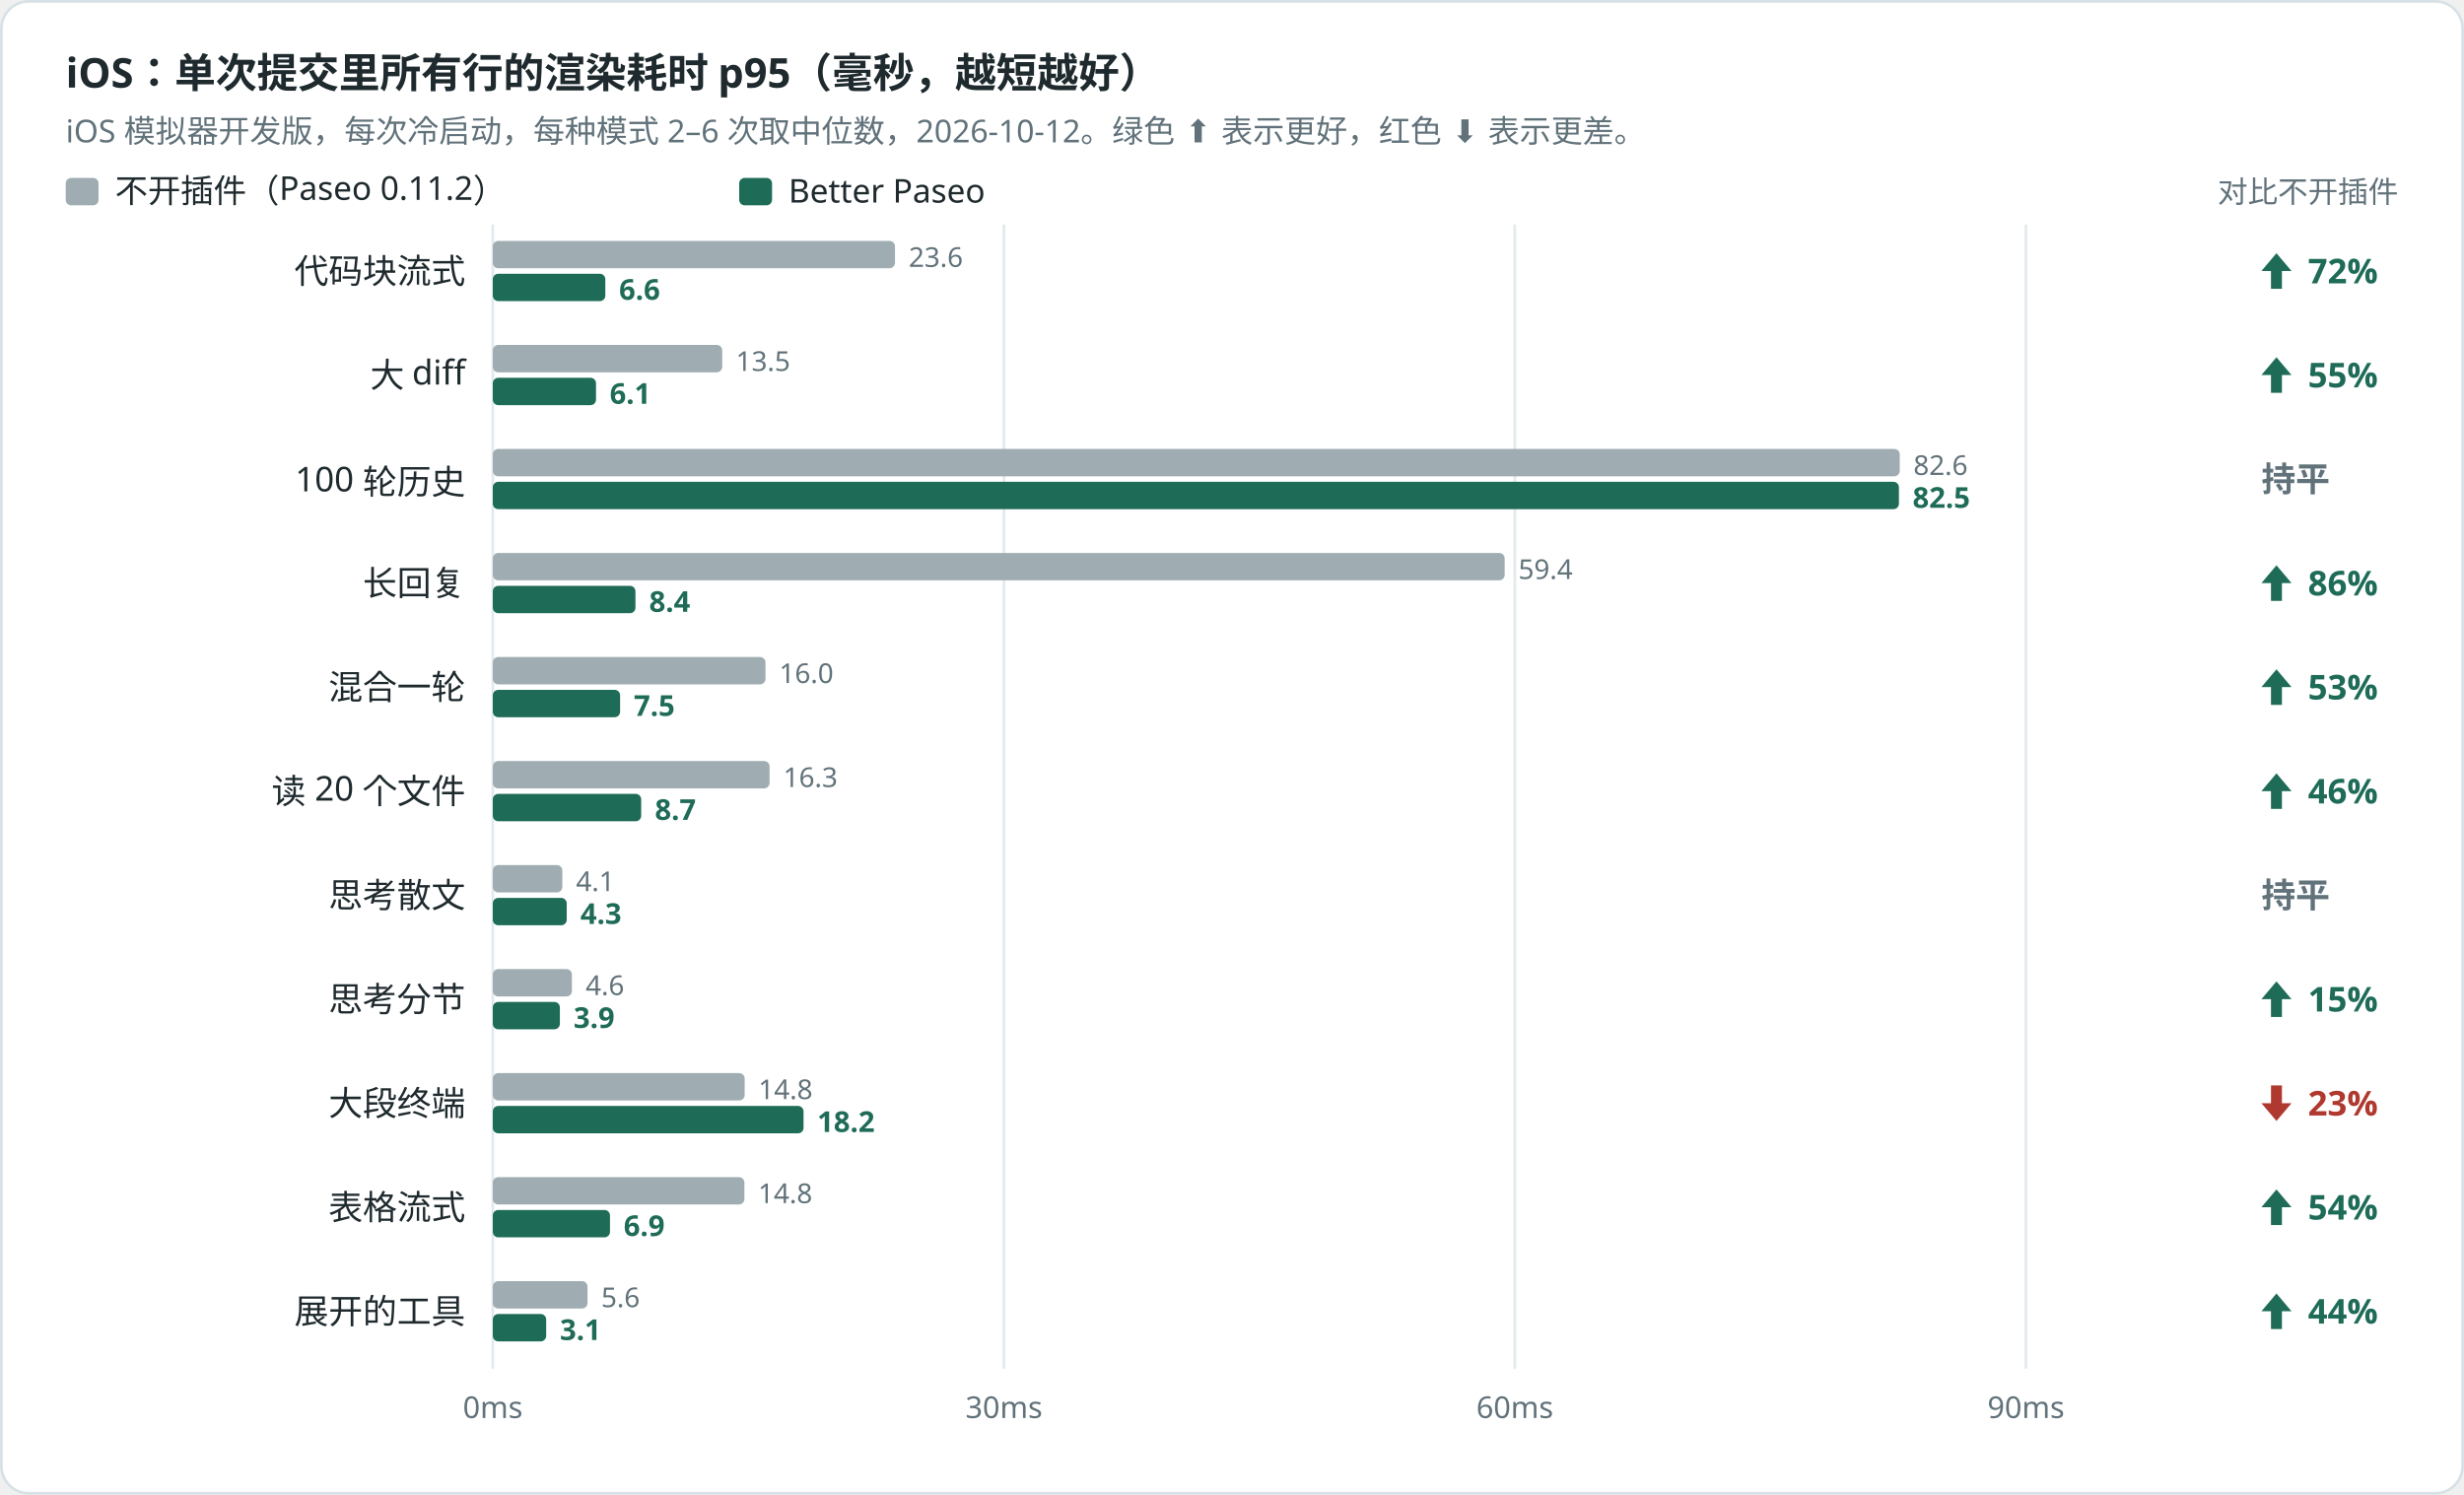
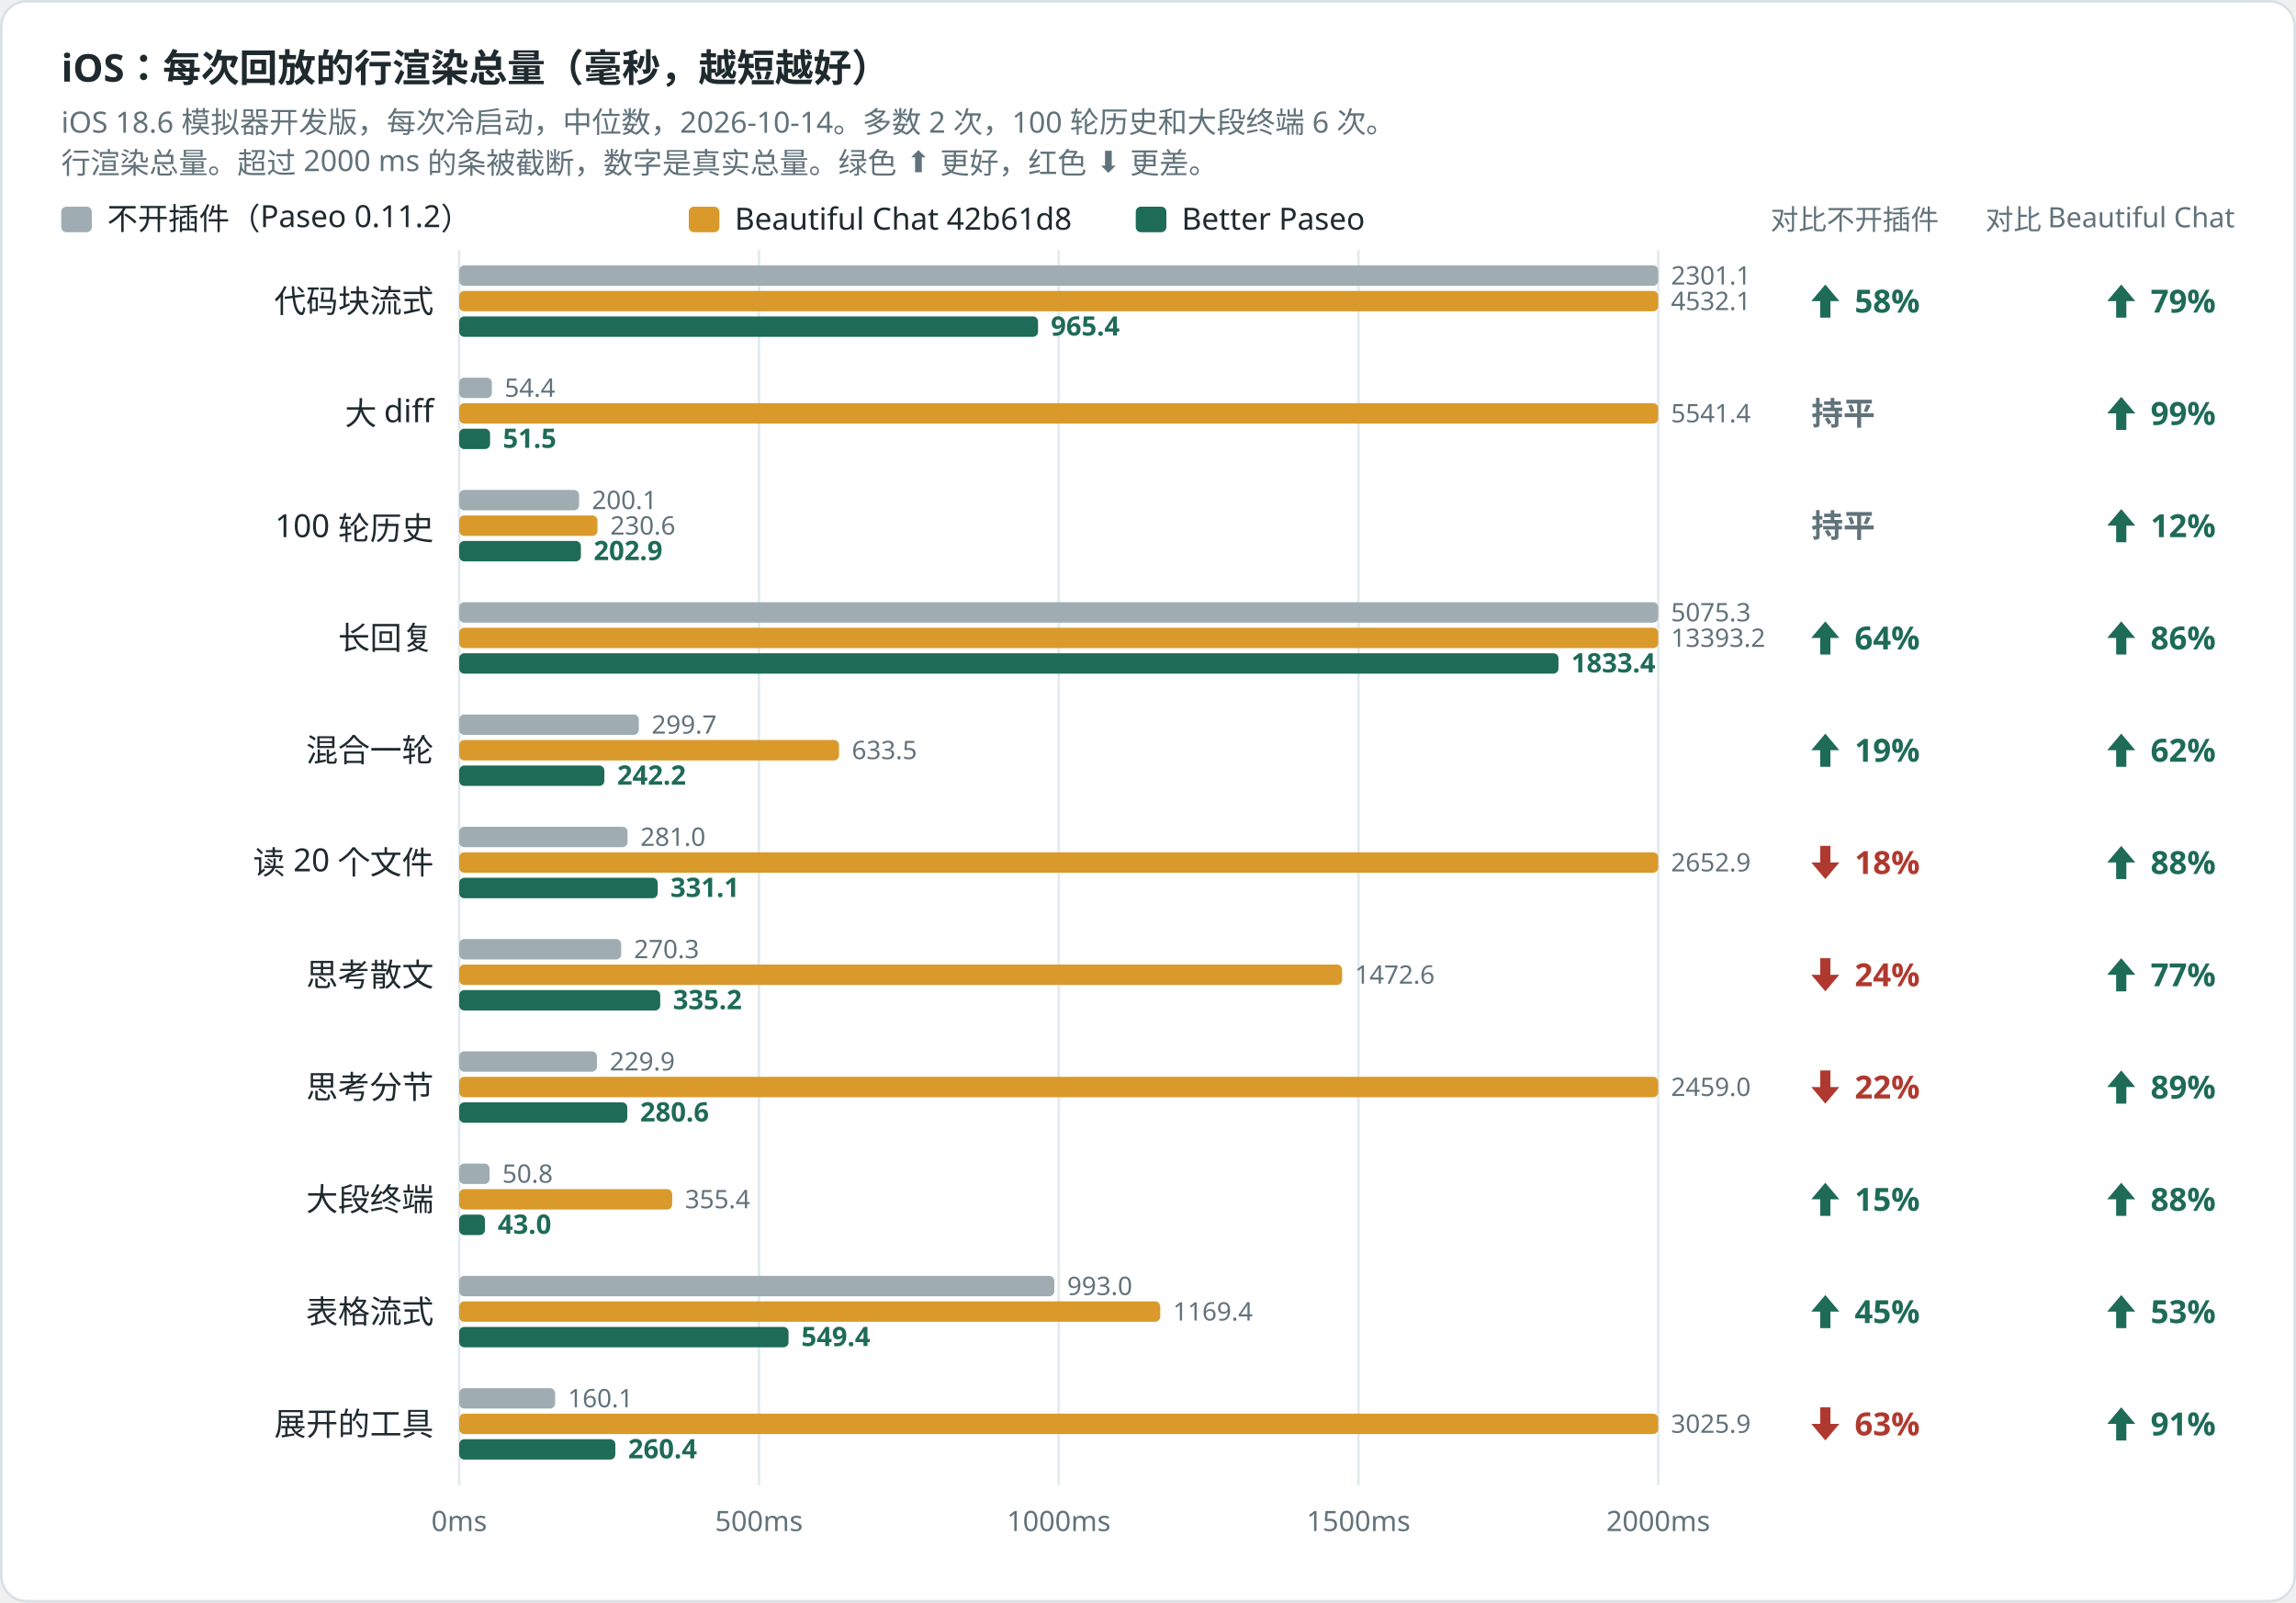
- <svg xmlns="http://www.w3.org/2000/svg" viewBox="0 0 900 546" width="900" height="546" role="img">
-   <rect x="0.5" y="0.5" width="899" height="545" rx="10" fill="#ffffff" stroke="#d8e1e5" />
-   <text x="24.0" y="32.0" text-anchor="start" fill="#1f2a2e" font-size="15" font-weight="600" font-family="'PingFang SC', 'Hiragino Sans GB', 'Microsoft YaHei', 'Noto Sans SC', sans-serif">iOS：单次提交里所有行的渲染耗时 p95（毫秒，越短越好）</text>
-   <text x="24.0" y="52.0" text-anchor="start" fill="#61727a" font-size="11.5" font-weight="400" font-family="'PingFang SC', 'Hiragino Sans GB', 'Microsoft YaHei', 'Noto Sans SC', sans-serif">iOS 模拟器开发版，每次冷启动，每种模式 2–6 次取中位数，2026-10-12。绿色 ⬆ 表示更好，红色 ⬇ 表示更差。</text>
-   <rect x="24.0" y="65.0" width="12.0" height="10" rx="2" fill="#9fadb3" />
-   <text x="42.0" y="74.0" text-anchor="start" fill="#1f2a2e" font-size="12" font-weight="400" font-family="'PingFang SC', 'Hiragino Sans GB', 'Microsoft YaHei', 'Noto Sans SC', sans-serif">不开插件（Paseo 0.11.2）</text>
-   <rect x="270.0" y="65.0" width="12.0" height="10" rx="2" fill="#1e6b57" />
-   <text x="288.0" y="74.0" text-anchor="start" fill="#1f2a2e" font-size="12" font-weight="400" font-family="'PingFang SC', 'Hiragino Sans GB', 'Microsoft YaHei', 'Noto Sans SC', sans-serif">Better Paseo</text>
-   <text x="876.0" y="74.0" text-anchor="end" fill="#61727a" font-size="11" font-weight="400" font-family="'PingFang SC', 'Hiragino Sans GB', 'Microsoft YaHei', 'Noto Sans SC', sans-serif">对比不开插件</text>
-   <line x1="180.0" y1="82" x2="180.0" y2="500" stroke="#e3eaed" stroke-width="1" />
-   <text x="180.0" y="518.0" text-anchor="middle" fill="#61727a" font-size="11" font-weight="400" font-family="'PingFang SC', 'Hiragino Sans GB', 'Microsoft YaHei', 'Noto Sans SC', sans-serif">0ms</text>
-   <line x1="366.7" y1="82" x2="366.7" y2="500" stroke="#e3eaed" stroke-width="1" />
-   <text x="366.7" y="518.0" text-anchor="middle" fill="#61727a" font-size="11" font-weight="400" font-family="'PingFang SC', 'Hiragino Sans GB', 'Microsoft YaHei', 'Noto Sans SC', sans-serif">30ms</text>
-   <line x1="553.3" y1="82" x2="553.3" y2="500" stroke="#e3eaed" stroke-width="1" />
-   <text x="553.3" y="518.0" text-anchor="middle" fill="#61727a" font-size="11" font-weight="400" font-family="'PingFang SC', 'Hiragino Sans GB', 'Microsoft YaHei', 'Noto Sans SC', sans-serif">60ms</text>
-   <line x1="740.0" y1="82" x2="740.0" y2="500" stroke="#e3eaed" stroke-width="1" />
-   <text x="740.0" y="518.0" text-anchor="middle" fill="#61727a" font-size="11" font-weight="400" font-family="'PingFang SC', 'Hiragino Sans GB', 'Microsoft YaHei', 'Noto Sans SC', sans-serif">90ms</text>
-   <text x="170.0" y="103.5" text-anchor="end" fill="#1f2a2e" font-size="12.5" font-weight="400" font-family="'PingFang SC', 'Hiragino Sans GB', 'Microsoft YaHei', 'Noto Sans SC', sans-serif">代码块流式</text>
-   <rect x="180.0" y="88.0" width="146.9" height="10" rx="2" fill="#9fadb3" />
-   <text x="331.9" y="97.5" text-anchor="start" fill="#61727a" font-size="10" font-weight="400" font-family="'PingFang SC', 'Hiragino Sans GB', 'Microsoft YaHei', 'Noto Sans SC', sans-serif">23.6</text>
-   <rect x="180.0" y="100.0" width="41.1" height="10" rx="2" fill="#1e6b57" />
-   <text x="226.1" y="109.5" text-anchor="start" fill="#1e6b57" font-size="10.5" font-weight="600" font-family="'PingFang SC', 'Hiragino Sans GB', 'Microsoft YaHei', 'Noto Sans SC', sans-serif">6.6</text>
-   <path fill="#1e6b57" d="M831.5,92.5 L837.0,99.0 L833.5,99.0 L833.5,105.5 L829.5,105.5 L829.5,99.0 L826.0,99.0 Z" />
-   <text x="843.0" y="103.5" text-anchor="start" fill="#1e6b57" font-size="12.5" font-weight="600" font-family="'PingFang SC', 'Hiragino Sans GB', 'Microsoft YaHei', 'Noto Sans SC', sans-serif">72%</text>
-   <text x="170.0" y="141.5" text-anchor="end" fill="#1f2a2e" font-size="12.5" font-weight="400" font-family="'PingFang SC', 'Hiragino Sans GB', 'Microsoft YaHei', 'Noto Sans SC', sans-serif">大 diff</text>
-   <rect x="180.0" y="126.0" width="83.8" height="10" rx="2" fill="#9fadb3" />
-   <text x="268.8" y="135.5" text-anchor="start" fill="#61727a" font-size="10" font-weight="400" font-family="'PingFang SC', 'Hiragino Sans GB', 'Microsoft YaHei', 'Noto Sans SC', sans-serif">13.5</text>
-   <rect x="180.0" y="138.0" width="37.7" height="10" rx="2" fill="#1e6b57" />
-   <text x="222.7" y="147.5" text-anchor="start" fill="#1e6b57" font-size="10.5" font-weight="600" font-family="'PingFang SC', 'Hiragino Sans GB', 'Microsoft YaHei', 'Noto Sans SC', sans-serif">6.1</text>
-   <path fill="#1e6b57" d="M831.5,130.5 L837.0,137.0 L833.5,137.0 L833.5,143.5 L829.5,143.5 L829.5,137.0 L826.0,137.0 Z" />
-   <text x="843.0" y="141.5" text-anchor="start" fill="#1e6b57" font-size="12.5" font-weight="600" font-family="'PingFang SC', 'Hiragino Sans GB', 'Microsoft YaHei', 'Noto Sans SC', sans-serif">55%</text>
-   <text x="170.0" y="179.5" text-anchor="end" fill="#1f2a2e" font-size="12.5" font-weight="400" font-family="'PingFang SC', 'Hiragino Sans GB', 'Microsoft YaHei', 'Noto Sans SC', sans-serif">100 轮历史</text>
-   <rect x="180.0" y="164.0" width="513.9" height="10" rx="2" fill="#9fadb3" />
-   <text x="698.9" y="173.5" text-anchor="start" fill="#61727a" font-size="10" font-weight="400" font-family="'PingFang SC', 'Hiragino Sans GB', 'Microsoft YaHei', 'Noto Sans SC', sans-serif">82.6</text>
-   <rect x="180.0" y="176.0" width="513.6" height="10" rx="2" fill="#1e6b57" />
-   <text x="698.6" y="185.5" text-anchor="start" fill="#1e6b57" font-size="10.5" font-weight="600" font-family="'PingFang SC', 'Hiragino Sans GB', 'Microsoft YaHei', 'Noto Sans SC', sans-serif">82.5</text>
-   <text x="826.0" y="179.5" text-anchor="start" fill="#61727a" font-size="12.5" font-weight="600" font-family="'PingFang SC', 'Hiragino Sans GB', 'Microsoft YaHei', 'Noto Sans SC', sans-serif">持平</text>
-   <text x="170.0" y="217.5" text-anchor="end" fill="#1f2a2e" font-size="12.5" font-weight="400" font-family="'PingFang SC', 'Hiragino Sans GB', 'Microsoft YaHei', 'Noto Sans SC', sans-serif">长回复</text>
-   <rect x="180.0" y="202.0" width="369.6" height="10" rx="2" fill="#9fadb3" />
-   <text x="554.6" y="211.5" text-anchor="start" fill="#61727a" font-size="10" font-weight="400" font-family="'PingFang SC', 'Hiragino Sans GB', 'Microsoft YaHei', 'Noto Sans SC', sans-serif">59.4</text>
-   <rect x="180.0" y="214.0" width="52.1" height="10" rx="2" fill="#1e6b57" />
-   <text x="237.1" y="223.5" text-anchor="start" fill="#1e6b57" font-size="10.5" font-weight="600" font-family="'PingFang SC', 'Hiragino Sans GB', 'Microsoft YaHei', 'Noto Sans SC', sans-serif">8.4</text>
-   <path fill="#1e6b57" d="M831.5,206.5 L837.0,213.0 L833.5,213.0 L833.5,219.5 L829.5,219.5 L829.5,213.0 L826.0,213.0 Z" />
-   <text x="843.0" y="217.5" text-anchor="start" fill="#1e6b57" font-size="12.5" font-weight="600" font-family="'PingFang SC', 'Hiragino Sans GB', 'Microsoft YaHei', 'Noto Sans SC', sans-serif">86%</text>
-   <text x="170.0" y="255.5" text-anchor="end" fill="#1f2a2e" font-size="12.5" font-weight="400" font-family="'PingFang SC', 'Hiragino Sans GB', 'Microsoft YaHei', 'Noto Sans SC', sans-serif">混合一轮</text>
-   <rect x="180.0" y="240.0" width="99.6" height="10" rx="2" fill="#9fadb3" />
-   <text x="284.6" y="249.5" text-anchor="start" fill="#61727a" font-size="10" font-weight="400" font-family="'PingFang SC', 'Hiragino Sans GB', 'Microsoft YaHei', 'Noto Sans SC', sans-serif">16.0</text>
-   <rect x="180.0" y="252.0" width="46.5" height="10" rx="2" fill="#1e6b57" />
-   <text x="231.5" y="261.5" text-anchor="start" fill="#1e6b57" font-size="10.5" font-weight="600" font-family="'PingFang SC', 'Hiragino Sans GB', 'Microsoft YaHei', 'Noto Sans SC', sans-serif">7.5</text>
-   <path fill="#1e6b57" d="M831.5,244.5 L837.0,251.0 L833.5,251.0 L833.5,257.5 L829.5,257.5 L829.5,251.0 L826.0,251.0 Z" />
-   <text x="843.0" y="255.5" text-anchor="start" fill="#1e6b57" font-size="12.5" font-weight="600" font-family="'PingFang SC', 'Hiragino Sans GB', 'Microsoft YaHei', 'Noto Sans SC', sans-serif">53%</text>
-   <text x="170.0" y="293.5" text-anchor="end" fill="#1f2a2e" font-size="12.5" font-weight="400" font-family="'PingFang SC', 'Hiragino Sans GB', 'Microsoft YaHei', 'Noto Sans SC', sans-serif">读 20 个文件</text>
-   <rect x="180.0" y="278.0" width="101.1" height="10" rx="2" fill="#9fadb3" />
-   <text x="286.1" y="287.5" text-anchor="start" fill="#61727a" font-size="10" font-weight="400" font-family="'PingFang SC', 'Hiragino Sans GB', 'Microsoft YaHei', 'Noto Sans SC', sans-serif">16.3</text>
-   <rect x="180.0" y="290.0" width="54.2" height="10" rx="2" fill="#1e6b57" />
-   <text x="239.2" y="299.5" text-anchor="start" fill="#1e6b57" font-size="10.5" font-weight="600" font-family="'PingFang SC', 'Hiragino Sans GB', 'Microsoft YaHei', 'Noto Sans SC', sans-serif">8.7</text>
-   <path fill="#1e6b57" d="M831.5,282.5 L837.0,289.0 L833.5,289.0 L833.5,295.5 L829.5,295.5 L829.5,289.0 L826.0,289.0 Z" />
-   <text x="843.0" y="293.5" text-anchor="start" fill="#1e6b57" font-size="12.5" font-weight="600" font-family="'PingFang SC', 'Hiragino Sans GB', 'Microsoft YaHei', 'Noto Sans SC', sans-serif">46%</text>
-   <text x="170.0" y="331.5" text-anchor="end" fill="#1f2a2e" font-size="12.5" font-weight="400" font-family="'PingFang SC', 'Hiragino Sans GB', 'Microsoft YaHei', 'Noto Sans SC', sans-serif">思考散文</text>
-   <rect x="180.0" y="316.0" width="25.4" height="10" rx="2" fill="#9fadb3" />
-   <text x="210.4" y="325.5" text-anchor="start" fill="#61727a" font-size="10" font-weight="400" font-family="'PingFang SC', 'Hiragino Sans GB', 'Microsoft YaHei', 'Noto Sans SC', sans-serif">4.1</text>
-   <rect x="180.0" y="328.0" width="27.0" height="10" rx="2" fill="#1e6b57" />
-   <text x="212.0" y="337.5" text-anchor="start" fill="#1e6b57" font-size="10.5" font-weight="600" font-family="'PingFang SC', 'Hiragino Sans GB', 'Microsoft YaHei', 'Noto Sans SC', sans-serif">4.3</text>
-   <text x="826.0" y="331.5" text-anchor="start" fill="#61727a" font-size="12.5" font-weight="600" font-family="'PingFang SC', 'Hiragino Sans GB', 'Microsoft YaHei', 'Noto Sans SC', sans-serif">持平</text>
-   <text x="170.0" y="369.5" text-anchor="end" fill="#1f2a2e" font-size="12.5" font-weight="400" font-family="'PingFang SC', 'Hiragino Sans GB', 'Microsoft YaHei', 'Noto Sans SC', sans-serif">思考分节</text>
-   <rect x="180.0" y="354.0" width="28.9" height="10" rx="2" fill="#9fadb3" />
-   <text x="213.9" y="363.5" text-anchor="start" fill="#61727a" font-size="10" font-weight="400" font-family="'PingFang SC', 'Hiragino Sans GB', 'Microsoft YaHei', 'Noto Sans SC', sans-serif">4.6</text>
-   <rect x="180.0" y="366.0" width="24.5" height="10" rx="2" fill="#1e6b57" />
-   <text x="209.5" y="375.5" text-anchor="start" fill="#1e6b57" font-size="10.5" font-weight="600" font-family="'PingFang SC', 'Hiragino Sans GB', 'Microsoft YaHei', 'Noto Sans SC', sans-serif">3.9</text>
-   <path fill="#1e6b57" d="M831.5,358.5 L837.0,365.0 L833.5,365.0 L833.5,371.5 L829.5,371.5 L829.5,365.0 L826.0,365.0 Z" />
-   <text x="843.0" y="369.5" text-anchor="start" fill="#1e6b57" font-size="12.5" font-weight="600" font-family="'PingFang SC', 'Hiragino Sans GB', 'Microsoft YaHei', 'Noto Sans SC', sans-serif">15%</text>
-   <text x="170.0" y="407.5" text-anchor="end" fill="#1f2a2e" font-size="12.5" font-weight="400" font-family="'PingFang SC', 'Hiragino Sans GB', 'Microsoft YaHei', 'Noto Sans SC', sans-serif">大段终端</text>
-   <rect x="180.0" y="392.0" width="92.0" height="10" rx="2" fill="#9fadb3" />
-   <text x="277.0" y="401.5" text-anchor="start" fill="#61727a" font-size="10" font-weight="400" font-family="'PingFang SC', 'Hiragino Sans GB', 'Microsoft YaHei', 'Noto Sans SC', sans-serif">14.8</text>
-   <rect x="180.0" y="404.0" width="113.5" height="10" rx="2" fill="#1e6b57" />
-   <text x="298.5" y="413.5" text-anchor="start" fill="#1e6b57" font-size="10.5" font-weight="600" font-family="'PingFang SC', 'Hiragino Sans GB', 'Microsoft YaHei', 'Noto Sans SC', sans-serif">18.2</text>
-   <path fill="#b0392f" d="M831.5,409.5 L837.0,403.0 L833.5,403.0 L833.5,396.5 L829.5,396.5 L829.5,403.0 L826.0,403.0 Z" />
-   <text x="843.0" y="407.5" text-anchor="start" fill="#b0392f" font-size="12.5" font-weight="600" font-family="'PingFang SC', 'Hiragino Sans GB', 'Microsoft YaHei', 'Noto Sans SC', sans-serif">23%</text>
-   <text x="170.0" y="445.5" text-anchor="end" fill="#1f2a2e" font-size="12.5" font-weight="400" font-family="'PingFang SC', 'Hiragino Sans GB', 'Microsoft YaHei', 'Noto Sans SC', sans-serif">表格流式</text>
-   <rect x="180.0" y="430.0" width="91.9" height="10" rx="2" fill="#9fadb3" />
-   <text x="276.9" y="439.5" text-anchor="start" fill="#61727a" font-size="10" font-weight="400" font-family="'PingFang SC', 'Hiragino Sans GB', 'Microsoft YaHei', 'Noto Sans SC', sans-serif">14.8</text>
-   <rect x="180.0" y="442.0" width="42.8" height="10" rx="2" fill="#1e6b57" />
-   <text x="227.8" y="451.5" text-anchor="start" fill="#1e6b57" font-size="10.5" font-weight="600" font-family="'PingFang SC', 'Hiragino Sans GB', 'Microsoft YaHei', 'Noto Sans SC', sans-serif">6.9</text>
-   <path fill="#1e6b57" d="M831.5,434.5 L837.0,441.0 L833.5,441.0 L833.5,447.5 L829.5,447.5 L829.5,441.0 L826.0,441.0 Z" />
-   <text x="843.0" y="445.5" text-anchor="start" fill="#1e6b57" font-size="12.5" font-weight="600" font-family="'PingFang SC', 'Hiragino Sans GB', 'Microsoft YaHei', 'Noto Sans SC', sans-serif">54%</text>
-   <text x="170.0" y="483.5" text-anchor="end" fill="#1f2a2e" font-size="12.5" font-weight="400" font-family="'PingFang SC', 'Hiragino Sans GB', 'Microsoft YaHei', 'Noto Sans SC', sans-serif">展开的工具</text>
-   <rect x="180.0" y="468.0" width="34.6" height="10" rx="2" fill="#9fadb3" />
-   <text x="219.6" y="477.5" text-anchor="start" fill="#61727a" font-size="10" font-weight="400" font-family="'PingFang SC', 'Hiragino Sans GB', 'Microsoft YaHei', 'Noto Sans SC', sans-serif">5.6</text>
-   <rect x="180.0" y="480.0" width="19.5" height="10" rx="2" fill="#1e6b57" />
-   <text x="204.5" y="489.5" text-anchor="start" fill="#1e6b57" font-size="10.5" font-weight="600" font-family="'PingFang SC', 'Hiragino Sans GB', 'Microsoft YaHei', 'Noto Sans SC', sans-serif">3.1</text>
-   <path fill="#1e6b57" d="M831.5,472.5 L837.0,479.0 L833.5,479.0 L833.5,485.5 L829.5,485.5 L829.5,479.0 L826.0,479.0 Z" />
-   <text x="843.0" y="483.5" text-anchor="start" fill="#1e6b57" font-size="12.5" font-weight="600" font-family="'PingFang SC', 'Hiragino Sans GB', 'Microsoft YaHei', 'Noto Sans SC', sans-serif">44%</text>
+ <svg xmlns="http://www.w3.org/2000/svg" viewBox="0 0 900 628" width="900" height="628" role="img">
+   <rect x="0.5" y="0.5" width="899" height="627" rx="10" fill="#ffffff" stroke="#d8e1e5" />
+   <text x="24.0" y="32.0" text-anchor="start" fill="#1f2a2e" font-size="15" font-weight="600" font-family="'PingFang SC', 'Hiragino Sans GB', 'Microsoft YaHei', 'Noto Sans SC', sans-serif">iOS：每次回放的行渲染总量（毫秒，越短越好）</text>
+   <text x="24.0" y="52.0" text-anchor="start" fill="#61727a" font-size="11.5" font-weight="400" font-family="'PingFang SC', 'Hiragino Sans GB', 'Microsoft YaHei', 'Noto Sans SC', sans-serif">iOS 18.6 模拟器开发版，每次冷启动，中位数，2026-10-14。多数 2 次，100 轮历史和大段终端 6 次。</text>
+   <text x="24.0" y="68.0" text-anchor="start" fill="#61727a" font-size="11.5" font-weight="400" font-family="'PingFang SC', 'Hiragino Sans GB', 'Microsoft YaHei', 'Noto Sans SC', sans-serif">行渲染总量。超过 2000 ms 的条被截断，数字是真实总量。绿色 ⬆ 更好，红色 ⬇ 更差。</text>
+   <rect x="24.0" y="81.0" width="12.0" height="10" rx="2" fill="#9fadb3" />
+   <text x="42.0" y="90.0" text-anchor="start" fill="#1f2a2e" font-size="12" font-weight="400" font-family="'PingFang SC', 'Hiragino Sans GB', 'Microsoft YaHei', 'Noto Sans SC', sans-serif">不开插件（Paseo 0.11.2）</text>
+   <rect x="270.0" y="81.0" width="12.0" height="10" rx="2" fill="#d99a2b" />
+   <text x="288.0" y="90.0" text-anchor="start" fill="#1f2a2e" font-size="12" font-weight="400" font-family="'PingFang SC', 'Hiragino Sans GB', 'Microsoft YaHei', 'Noto Sans SC', sans-serif">Beautiful Chat 42b61d8</text>
+   <rect x="445.2" y="81.0" width="12.0" height="10" rx="2" fill="#1e6b57" />
+   <text x="463.2" y="90.0" text-anchor="start" fill="#1f2a2e" font-size="12" font-weight="400" font-family="'PingFang SC', 'Hiragino Sans GB', 'Microsoft YaHei', 'Noto Sans SC', sans-serif">Better Paseo</text>
+   <text x="760.0" y="90.0" text-anchor="end" fill="#61727a" font-size="11" font-weight="400" font-family="'PingFang SC', 'Hiragino Sans GB', 'Microsoft YaHei', 'Noto Sans SC', sans-serif">对比不开插件</text>
+   <text x="876.0" y="90.0" text-anchor="end" fill="#61727a" font-size="11" font-weight="400" font-family="'PingFang SC', 'Hiragino Sans GB', 'Microsoft YaHei', 'Noto Sans SC', sans-serif">对比 Beautiful Chat</text>
+   <line x1="180.0" y1="98" x2="180.0" y2="582" stroke="#e3eaed" stroke-width="1" />
+   <text x="180.0" y="600.0" text-anchor="middle" fill="#61727a" font-size="11" font-weight="400" font-family="'PingFang SC', 'Hiragino Sans GB', 'Microsoft YaHei', 'Noto Sans SC', sans-serif">0ms</text>
+   <line x1="297.5" y1="98" x2="297.5" y2="582" stroke="#e3eaed" stroke-width="1" />
+   <text x="297.5" y="600.0" text-anchor="middle" fill="#61727a" font-size="11" font-weight="400" font-family="'PingFang SC', 'Hiragino Sans GB', 'Microsoft YaHei', 'Noto Sans SC', sans-serif">500ms</text>
+   <line x1="415.0" y1="98" x2="415.0" y2="582" stroke="#e3eaed" stroke-width="1" />
+   <text x="415.0" y="600.0" text-anchor="middle" fill="#61727a" font-size="11" font-weight="400" font-family="'PingFang SC', 'Hiragino Sans GB', 'Microsoft YaHei', 'Noto Sans SC', sans-serif">1000ms</text>
+   <line x1="532.5" y1="98" x2="532.5" y2="582" stroke="#e3eaed" stroke-width="1" />
+   <text x="532.5" y="600.0" text-anchor="middle" fill="#61727a" font-size="11" font-weight="400" font-family="'PingFang SC', 'Hiragino Sans GB', 'Microsoft YaHei', 'Noto Sans SC', sans-serif">1500ms</text>
+   <line x1="650.0" y1="98" x2="650.0" y2="582" stroke="#e3eaed" stroke-width="1" />
+   <text x="650.0" y="600.0" text-anchor="middle" fill="#61727a" font-size="11" font-weight="400" font-family="'PingFang SC', 'Hiragino Sans GB', 'Microsoft YaHei', 'Noto Sans SC', sans-serif">2000ms</text>
+   <text x="170.0" y="122.5" text-anchor="end" fill="#1f2a2e" font-size="12.5" font-weight="400" font-family="'PingFang SC', 'Hiragino Sans GB', 'Microsoft YaHei', 'Noto Sans SC', sans-serif">代码块流式</text>
+   <rect x="180.0" y="104.0" width="470.0" height="8" rx="2" fill="#9fadb3" />
+   <text x="655.0" y="111.5" text-anchor="start" fill="#61727a" font-size="10" font-weight="400" font-family="'PingFang SC', 'Hiragino Sans GB', 'Microsoft YaHei', 'Noto Sans SC', sans-serif">2301.1</text>
+   <rect x="180.0" y="114.0" width="470.0" height="8" rx="2" fill="#d99a2b" />
+   <text x="655.0" y="121.5" text-anchor="start" fill="#61727a" font-size="10" font-weight="400" font-family="'PingFang SC', 'Hiragino Sans GB', 'Microsoft YaHei', 'Noto Sans SC', sans-serif">4532.1</text>
+   <rect x="180.0" y="124.0" width="226.9" height="8" rx="2" fill="#1e6b57" />
+   <text x="411.9" y="131.5" text-anchor="start" fill="#1e6b57" font-size="10.5" font-weight="600" font-family="'PingFang SC', 'Hiragino Sans GB', 'Microsoft YaHei', 'Noto Sans SC', sans-serif">965.4</text>
+   <path fill="#1e6b57" d="M715.5,111.5 L721.0,118.0 L717.5,118.0 L717.5,124.5 L713.5,124.5 L713.5,118.0 L710.0,118.0 Z" />
+   <text x="727.0" y="122.5" text-anchor="start" fill="#1e6b57" font-size="12.5" font-weight="600" font-family="'PingFang SC', 'Hiragino Sans GB', 'Microsoft YaHei', 'Noto Sans SC', sans-serif">58%</text>
+   <path fill="#1e6b57" d="M831.5,111.5 L837.0,118.0 L833.5,118.0 L833.5,124.5 L829.5,124.5 L829.5,118.0 L826.0,118.0 Z" />
+   <text x="843.0" y="122.5" text-anchor="start" fill="#1e6b57" font-size="12.5" font-weight="600" font-family="'PingFang SC', 'Hiragino Sans GB', 'Microsoft YaHei', 'Noto Sans SC', sans-serif">79%</text>
+   <text x="170.0" y="166.5" text-anchor="end" fill="#1f2a2e" font-size="12.5" font-weight="400" font-family="'PingFang SC', 'Hiragino Sans GB', 'Microsoft YaHei', 'Noto Sans SC', sans-serif">大 diff</text>
+   <rect x="180.0" y="148.0" width="12.8" height="8" rx="2" fill="#9fadb3" />
+   <text x="197.8" y="155.5" text-anchor="start" fill="#61727a" font-size="10" font-weight="400" font-family="'PingFang SC', 'Hiragino Sans GB', 'Microsoft YaHei', 'Noto Sans SC', sans-serif">54.4</text>
+   <rect x="180.0" y="158.0" width="470.0" height="8" rx="2" fill="#d99a2b" />
+   <text x="655.0" y="165.5" text-anchor="start" fill="#61727a" font-size="10" font-weight="400" font-family="'PingFang SC', 'Hiragino Sans GB', 'Microsoft YaHei', 'Noto Sans SC', sans-serif">5541.4</text>
+   <rect x="180.0" y="168.0" width="12.1" height="8" rx="2" fill="#1e6b57" />
+   <text x="197.1" y="175.5" text-anchor="start" fill="#1e6b57" font-size="10.5" font-weight="600" font-family="'PingFang SC', 'Hiragino Sans GB', 'Microsoft YaHei', 'Noto Sans SC', sans-serif">51.5</text>
+   <text x="710.0" y="166.5" text-anchor="start" fill="#61727a" font-size="12.5" font-weight="600" font-family="'PingFang SC', 'Hiragino Sans GB', 'Microsoft YaHei', 'Noto Sans SC', sans-serif">持平</text>
+   <path fill="#1e6b57" d="M831.5,155.5 L837.0,162.0 L833.5,162.0 L833.5,168.5 L829.5,168.5 L829.5,162.0 L826.0,162.0 Z" />
+   <text x="843.0" y="166.5" text-anchor="start" fill="#1e6b57" font-size="12.5" font-weight="600" font-family="'PingFang SC', 'Hiragino Sans GB', 'Microsoft YaHei', 'Noto Sans SC', sans-serif">99%</text>
+   <text x="170.0" y="210.5" text-anchor="end" fill="#1f2a2e" font-size="12.5" font-weight="400" font-family="'PingFang SC', 'Hiragino Sans GB', 'Microsoft YaHei', 'Noto Sans SC', sans-serif">100 轮历史</text>
+   <rect x="180.0" y="192.0" width="47.0" height="8" rx="2" fill="#9fadb3" />
+   <text x="232.0" y="199.5" text-anchor="start" fill="#61727a" font-size="10" font-weight="400" font-family="'PingFang SC', 'Hiragino Sans GB', 'Microsoft YaHei', 'Noto Sans SC', sans-serif">200.1</text>
+   <rect x="180.0" y="202.0" width="54.2" height="8" rx="2" fill="#d99a2b" />
+   <text x="239.2" y="209.5" text-anchor="start" fill="#61727a" font-size="10" font-weight="400" font-family="'PingFang SC', 'Hiragino Sans GB', 'Microsoft YaHei', 'Noto Sans SC', sans-serif">230.6</text>
+   <rect x="180.0" y="212.0" width="47.7" height="8" rx="2" fill="#1e6b57" />
+   <text x="232.7" y="219.5" text-anchor="start" fill="#1e6b57" font-size="10.5" font-weight="600" font-family="'PingFang SC', 'Hiragino Sans GB', 'Microsoft YaHei', 'Noto Sans SC', sans-serif">202.9</text>
+   <text x="710.0" y="210.5" text-anchor="start" fill="#61727a" font-size="12.5" font-weight="600" font-family="'PingFang SC', 'Hiragino Sans GB', 'Microsoft YaHei', 'Noto Sans SC', sans-serif">持平</text>
+   <path fill="#1e6b57" d="M831.5,199.5 L837.0,206.0 L833.5,206.0 L833.5,212.5 L829.5,212.5 L829.5,206.0 L826.0,206.0 Z" />
+   <text x="843.0" y="210.5" text-anchor="start" fill="#1e6b57" font-size="12.5" font-weight="600" font-family="'PingFang SC', 'Hiragino Sans GB', 'Microsoft YaHei', 'Noto Sans SC', sans-serif">12%</text>
+   <text x="170.0" y="254.5" text-anchor="end" fill="#1f2a2e" font-size="12.5" font-weight="400" font-family="'PingFang SC', 'Hiragino Sans GB', 'Microsoft YaHei', 'Noto Sans SC', sans-serif">长回复</text>
+   <rect x="180.0" y="236.0" width="470.0" height="8" rx="2" fill="#9fadb3" />
+   <text x="655.0" y="243.5" text-anchor="start" fill="#61727a" font-size="10" font-weight="400" font-family="'PingFang SC', 'Hiragino Sans GB', 'Microsoft YaHei', 'Noto Sans SC', sans-serif">5075.3</text>
+   <rect x="180.0" y="246.0" width="470.0" height="8" rx="2" fill="#d99a2b" />
+   <text x="655.0" y="253.5" text-anchor="start" fill="#61727a" font-size="10" font-weight="400" font-family="'PingFang SC', 'Hiragino Sans GB', 'Microsoft YaHei', 'Noto Sans SC', sans-serif">13393.2</text>
+   <rect x="180.0" y="256.0" width="430.9" height="8" rx="2" fill="#1e6b57" />
+   <text x="615.9" y="263.5" text-anchor="start" fill="#1e6b57" font-size="10.5" font-weight="600" font-family="'PingFang SC', 'Hiragino Sans GB', 'Microsoft YaHei', 'Noto Sans SC', sans-serif">1833.4</text>
+   <path fill="#1e6b57" d="M715.5,243.5 L721.0,250.0 L717.5,250.0 L717.5,256.5 L713.5,256.5 L713.5,250.0 L710.0,250.0 Z" />
+   <text x="727.0" y="254.5" text-anchor="start" fill="#1e6b57" font-size="12.5" font-weight="600" font-family="'PingFang SC', 'Hiragino Sans GB', 'Microsoft YaHei', 'Noto Sans SC', sans-serif">64%</text>
+   <path fill="#1e6b57" d="M831.5,243.5 L837.0,250.0 L833.5,250.0 L833.5,256.5 L829.5,256.5 L829.5,250.0 L826.0,250.0 Z" />
+   <text x="843.0" y="254.5" text-anchor="start" fill="#1e6b57" font-size="12.5" font-weight="600" font-family="'PingFang SC', 'Hiragino Sans GB', 'Microsoft YaHei', 'Noto Sans SC', sans-serif">86%</text>
+   <text x="170.0" y="298.5" text-anchor="end" fill="#1f2a2e" font-size="12.5" font-weight="400" font-family="'PingFang SC', 'Hiragino Sans GB', 'Microsoft YaHei', 'Noto Sans SC', sans-serif">混合一轮</text>
+   <rect x="180.0" y="280.0" width="70.4" height="8" rx="2" fill="#9fadb3" />
+   <text x="255.4" y="287.5" text-anchor="start" fill="#61727a" font-size="10" font-weight="400" font-family="'PingFang SC', 'Hiragino Sans GB', 'Microsoft YaHei', 'Noto Sans SC', sans-serif">299.7</text>
+   <rect x="180.0" y="290.0" width="148.9" height="8" rx="2" fill="#d99a2b" />
+   <text x="333.9" y="297.5" text-anchor="start" fill="#61727a" font-size="10" font-weight="400" font-family="'PingFang SC', 'Hiragino Sans GB', 'Microsoft YaHei', 'Noto Sans SC', sans-serif">633.5</text>
+   <rect x="180.0" y="300.0" width="56.9" height="8" rx="2" fill="#1e6b57" />
+   <text x="241.9" y="307.5" text-anchor="start" fill="#1e6b57" font-size="10.5" font-weight="600" font-family="'PingFang SC', 'Hiragino Sans GB', 'Microsoft YaHei', 'Noto Sans SC', sans-serif">242.2</text>
+   <path fill="#1e6b57" d="M715.5,287.5 L721.0,294.0 L717.5,294.0 L717.5,300.5 L713.5,300.5 L713.5,294.0 L710.0,294.0 Z" />
+   <text x="727.0" y="298.5" text-anchor="start" fill="#1e6b57" font-size="12.5" font-weight="600" font-family="'PingFang SC', 'Hiragino Sans GB', 'Microsoft YaHei', 'Noto Sans SC', sans-serif">19%</text>
+   <path fill="#1e6b57" d="M831.5,287.5 L837.0,294.0 L833.5,294.0 L833.5,300.5 L829.5,300.5 L829.5,294.0 L826.0,294.0 Z" />
+   <text x="843.0" y="298.5" text-anchor="start" fill="#1e6b57" font-size="12.5" font-weight="600" font-family="'PingFang SC', 'Hiragino Sans GB', 'Microsoft YaHei', 'Noto Sans SC', sans-serif">62%</text>
+   <text x="170.0" y="342.5" text-anchor="end" fill="#1f2a2e" font-size="12.5" font-weight="400" font-family="'PingFang SC', 'Hiragino Sans GB', 'Microsoft YaHei', 'Noto Sans SC', sans-serif">读 20 个文件</text>
+   <rect x="180.0" y="324.0" width="66.0" height="8" rx="2" fill="#9fadb3" />
+   <text x="251.0" y="331.5" text-anchor="start" fill="#61727a" font-size="10" font-weight="400" font-family="'PingFang SC', 'Hiragino Sans GB', 'Microsoft YaHei', 'Noto Sans SC', sans-serif">281.0</text>
+   <rect x="180.0" y="334.0" width="470.0" height="8" rx="2" fill="#d99a2b" />
+   <text x="655.0" y="341.5" text-anchor="start" fill="#61727a" font-size="10" font-weight="400" font-family="'PingFang SC', 'Hiragino Sans GB', 'Microsoft YaHei', 'Noto Sans SC', sans-serif">2652.9</text>
+   <rect x="180.0" y="344.0" width="77.8" height="8" rx="2" fill="#1e6b57" />
+   <text x="262.8" y="351.5" text-anchor="start" fill="#1e6b57" font-size="10.5" font-weight="600" font-family="'PingFang SC', 'Hiragino Sans GB', 'Microsoft YaHei', 'Noto Sans SC', sans-serif">331.1</text>
+   <path fill="#b0392f" d="M715.5,344.5 L721.0,338.0 L717.5,338.0 L717.5,331.5 L713.5,331.5 L713.5,338.0 L710.0,338.0 Z" />
+   <text x="727.0" y="342.5" text-anchor="start" fill="#b0392f" font-size="12.5" font-weight="600" font-family="'PingFang SC', 'Hiragino Sans GB', 'Microsoft YaHei', 'Noto Sans SC', sans-serif">18%</text>
+   <path fill="#1e6b57" d="M831.5,331.5 L837.0,338.0 L833.5,338.0 L833.5,344.5 L829.5,344.5 L829.5,338.0 L826.0,338.0 Z" />
+   <text x="843.0" y="342.5" text-anchor="start" fill="#1e6b57" font-size="12.5" font-weight="600" font-family="'PingFang SC', 'Hiragino Sans GB', 'Microsoft YaHei', 'Noto Sans SC', sans-serif">88%</text>
+   <text x="170.0" y="386.5" text-anchor="end" fill="#1f2a2e" font-size="12.5" font-weight="400" font-family="'PingFang SC', 'Hiragino Sans GB', 'Microsoft YaHei', 'Noto Sans SC', sans-serif">思考散文</text>
+   <rect x="180.0" y="368.0" width="63.5" height="8" rx="2" fill="#9fadb3" />
+   <text x="248.5" y="375.5" text-anchor="start" fill="#61727a" font-size="10" font-weight="400" font-family="'PingFang SC', 'Hiragino Sans GB', 'Microsoft YaHei', 'Noto Sans SC', sans-serif">270.3</text>
+   <rect x="180.0" y="378.0" width="346.1" height="8" rx="2" fill="#d99a2b" />
+   <text x="531.1" y="385.5" text-anchor="start" fill="#61727a" font-size="10" font-weight="400" font-family="'PingFang SC', 'Hiragino Sans GB', 'Microsoft YaHei', 'Noto Sans SC', sans-serif">1472.6</text>
+   <rect x="180.0" y="388.0" width="78.8" height="8" rx="2" fill="#1e6b57" />
+   <text x="263.8" y="395.5" text-anchor="start" fill="#1e6b57" font-size="10.5" font-weight="600" font-family="'PingFang SC', 'Hiragino Sans GB', 'Microsoft YaHei', 'Noto Sans SC', sans-serif">335.2</text>
+   <path fill="#b0392f" d="M715.5,388.5 L721.0,382.0 L717.5,382.0 L717.5,375.5 L713.5,375.5 L713.5,382.0 L710.0,382.0 Z" />
+   <text x="727.0" y="386.5" text-anchor="start" fill="#b0392f" font-size="12.5" font-weight="600" font-family="'PingFang SC', 'Hiragino Sans GB', 'Microsoft YaHei', 'Noto Sans SC', sans-serif">24%</text>
+   <path fill="#1e6b57" d="M831.5,375.5 L837.0,382.0 L833.5,382.0 L833.5,388.5 L829.5,388.5 L829.5,382.0 L826.0,382.0 Z" />
+   <text x="843.0" y="386.5" text-anchor="start" fill="#1e6b57" font-size="12.5" font-weight="600" font-family="'PingFang SC', 'Hiragino Sans GB', 'Microsoft YaHei', 'Noto Sans SC', sans-serif">77%</text>
+   <text x="170.0" y="430.5" text-anchor="end" fill="#1f2a2e" font-size="12.5" font-weight="400" font-family="'PingFang SC', 'Hiragino Sans GB', 'Microsoft YaHei', 'Noto Sans SC', sans-serif">思考分节</text>
+   <rect x="180.0" y="412.0" width="54.0" height="8" rx="2" fill="#9fadb3" />
+   <text x="239.0" y="419.5" text-anchor="start" fill="#61727a" font-size="10" font-weight="400" font-family="'PingFang SC', 'Hiragino Sans GB', 'Microsoft YaHei', 'Noto Sans SC', sans-serif">229.9</text>
+   <rect x="180.0" y="422.0" width="470.0" height="8" rx="2" fill="#d99a2b" />
+   <text x="655.0" y="429.5" text-anchor="start" fill="#61727a" font-size="10" font-weight="400" font-family="'PingFang SC', 'Hiragino Sans GB', 'Microsoft YaHei', 'Noto Sans SC', sans-serif">2459.0</text>
+   <rect x="180.0" y="432.0" width="65.9" height="8" rx="2" fill="#1e6b57" />
+   <text x="250.9" y="439.5" text-anchor="start" fill="#1e6b57" font-size="10.5" font-weight="600" font-family="'PingFang SC', 'Hiragino Sans GB', 'Microsoft YaHei', 'Noto Sans SC', sans-serif">280.6</text>
+   <path fill="#b0392f" d="M715.5,432.5 L721.0,426.0 L717.5,426.0 L717.5,419.5 L713.5,419.5 L713.5,426.0 L710.0,426.0 Z" />
+   <text x="727.0" y="430.5" text-anchor="start" fill="#b0392f" font-size="12.5" font-weight="600" font-family="'PingFang SC', 'Hiragino Sans GB', 'Microsoft YaHei', 'Noto Sans SC', sans-serif">22%</text>
+   <path fill="#1e6b57" d="M831.5,419.5 L837.0,426.0 L833.5,426.0 L833.5,432.5 L829.5,432.5 L829.5,426.0 L826.0,426.0 Z" />
+   <text x="843.0" y="430.5" text-anchor="start" fill="#1e6b57" font-size="12.5" font-weight="600" font-family="'PingFang SC', 'Hiragino Sans GB', 'Microsoft YaHei', 'Noto Sans SC', sans-serif">89%</text>
+   <text x="170.0" y="474.5" text-anchor="end" fill="#1f2a2e" font-size="12.5" font-weight="400" font-family="'PingFang SC', 'Hiragino Sans GB', 'Microsoft YaHei', 'Noto Sans SC', sans-serif">大段终端</text>
+   <rect x="180.0" y="456.0" width="11.9" height="8" rx="2" fill="#9fadb3" />
+   <text x="196.9" y="463.5" text-anchor="start" fill="#61727a" font-size="10" font-weight="400" font-family="'PingFang SC', 'Hiragino Sans GB', 'Microsoft YaHei', 'Noto Sans SC', sans-serif">50.8</text>
+   <rect x="180.0" y="466.0" width="83.5" height="8" rx="2" fill="#d99a2b" />
+   <text x="268.5" y="473.5" text-anchor="start" fill="#61727a" font-size="10" font-weight="400" font-family="'PingFang SC', 'Hiragino Sans GB', 'Microsoft YaHei', 'Noto Sans SC', sans-serif">355.4</text>
+   <rect x="180.0" y="476.0" width="10.1" height="8" rx="2" fill="#1e6b57" />
+   <text x="195.1" y="483.5" text-anchor="start" fill="#1e6b57" font-size="10.5" font-weight="600" font-family="'PingFang SC', 'Hiragino Sans GB', 'Microsoft YaHei', 'Noto Sans SC', sans-serif">43.0</text>
+   <path fill="#1e6b57" d="M715.5,463.5 L721.0,470.0 L717.5,470.0 L717.5,476.5 L713.5,476.5 L713.5,470.0 L710.0,470.0 Z" />
+   <text x="727.0" y="474.5" text-anchor="start" fill="#1e6b57" font-size="12.5" font-weight="600" font-family="'PingFang SC', 'Hiragino Sans GB', 'Microsoft YaHei', 'Noto Sans SC', sans-serif">15%</text>
+   <path fill="#1e6b57" d="M831.5,463.5 L837.0,470.0 L833.5,470.0 L833.5,476.5 L829.5,476.5 L829.5,470.0 L826.0,470.0 Z" />
+   <text x="843.0" y="474.5" text-anchor="start" fill="#1e6b57" font-size="12.5" font-weight="600" font-family="'PingFang SC', 'Hiragino Sans GB', 'Microsoft YaHei', 'Noto Sans SC', sans-serif">88%</text>
+   <text x="170.0" y="518.5" text-anchor="end" fill="#1f2a2e" font-size="12.5" font-weight="400" font-family="'PingFang SC', 'Hiragino Sans GB', 'Microsoft YaHei', 'Noto Sans SC', sans-serif">表格流式</text>
+   <rect x="180.0" y="500.0" width="233.3" height="8" rx="2" fill="#9fadb3" />
+   <text x="418.3" y="507.5" text-anchor="start" fill="#61727a" font-size="10" font-weight="400" font-family="'PingFang SC', 'Hiragino Sans GB', 'Microsoft YaHei', 'Noto Sans SC', sans-serif">993.0</text>
+   <rect x="180.0" y="510.0" width="274.8" height="8" rx="2" fill="#d99a2b" />
+   <text x="459.8" y="517.5" text-anchor="start" fill="#61727a" font-size="10" font-weight="400" font-family="'PingFang SC', 'Hiragino Sans GB', 'Microsoft YaHei', 'Noto Sans SC', sans-serif">1169.4</text>
+   <rect x="180.0" y="520.0" width="129.1" height="8" rx="2" fill="#1e6b57" />
+   <text x="314.1" y="527.5" text-anchor="start" fill="#1e6b57" font-size="10.5" font-weight="600" font-family="'PingFang SC', 'Hiragino Sans GB', 'Microsoft YaHei', 'Noto Sans SC', sans-serif">549.4</text>
+   <path fill="#1e6b57" d="M715.5,507.5 L721.0,514.0 L717.5,514.0 L717.5,520.5 L713.5,520.5 L713.5,514.0 L710.0,514.0 Z" />
+   <text x="727.0" y="518.5" text-anchor="start" fill="#1e6b57" font-size="12.5" font-weight="600" font-family="'PingFang SC', 'Hiragino Sans GB', 'Microsoft YaHei', 'Noto Sans SC', sans-serif">45%</text>
+   <path fill="#1e6b57" d="M831.5,507.5 L837.0,514.0 L833.5,514.0 L833.5,520.5 L829.5,520.5 L829.5,514.0 L826.0,514.0 Z" />
+   <text x="843.0" y="518.5" text-anchor="start" fill="#1e6b57" font-size="12.5" font-weight="600" font-family="'PingFang SC', 'Hiragino Sans GB', 'Microsoft YaHei', 'Noto Sans SC', sans-serif">53%</text>
+   <text x="170.0" y="562.5" text-anchor="end" fill="#1f2a2e" font-size="12.5" font-weight="400" font-family="'PingFang SC', 'Hiragino Sans GB', 'Microsoft YaHei', 'Noto Sans SC', sans-serif">展开的工具</text>
+   <rect x="180.0" y="544.0" width="37.6" height="8" rx="2" fill="#9fadb3" />
+   <text x="222.6" y="551.5" text-anchor="start" fill="#61727a" font-size="10" font-weight="400" font-family="'PingFang SC', 'Hiragino Sans GB', 'Microsoft YaHei', 'Noto Sans SC', sans-serif">160.1</text>
+   <rect x="180.0" y="554.0" width="470.0" height="8" rx="2" fill="#d99a2b" />
+   <text x="655.0" y="561.5" text-anchor="start" fill="#61727a" font-size="10" font-weight="400" font-family="'PingFang SC', 'Hiragino Sans GB', 'Microsoft YaHei', 'Noto Sans SC', sans-serif">3025.9</text>
+   <rect x="180.0" y="564.0" width="61.2" height="8" rx="2" fill="#1e6b57" />
+   <text x="246.2" y="571.5" text-anchor="start" fill="#1e6b57" font-size="10.5" font-weight="600" font-family="'PingFang SC', 'Hiragino Sans GB', 'Microsoft YaHei', 'Noto Sans SC', sans-serif">260.4</text>
+   <path fill="#b0392f" d="M715.5,564.5 L721.0,558.0 L717.5,558.0 L717.5,551.5 L713.5,551.5 L713.5,558.0 L710.0,558.0 Z" />
+   <text x="727.0" y="562.5" text-anchor="start" fill="#b0392f" font-size="12.5" font-weight="600" font-family="'PingFang SC', 'Hiragino Sans GB', 'Microsoft YaHei', 'Noto Sans SC', sans-serif">63%</text>
+   <path fill="#1e6b57" d="M831.5,551.5 L837.0,558.0 L833.5,558.0 L833.5,564.5 L829.5,564.5 L829.5,558.0 L826.0,558.0 Z" />
+   <text x="843.0" y="562.5" text-anchor="start" fill="#1e6b57" font-size="12.5" font-weight="600" font-family="'PingFang SC', 'Hiragino Sans GB', 'Microsoft YaHei', 'Noto Sans SC', sans-serif">91%</text>
</svg>
